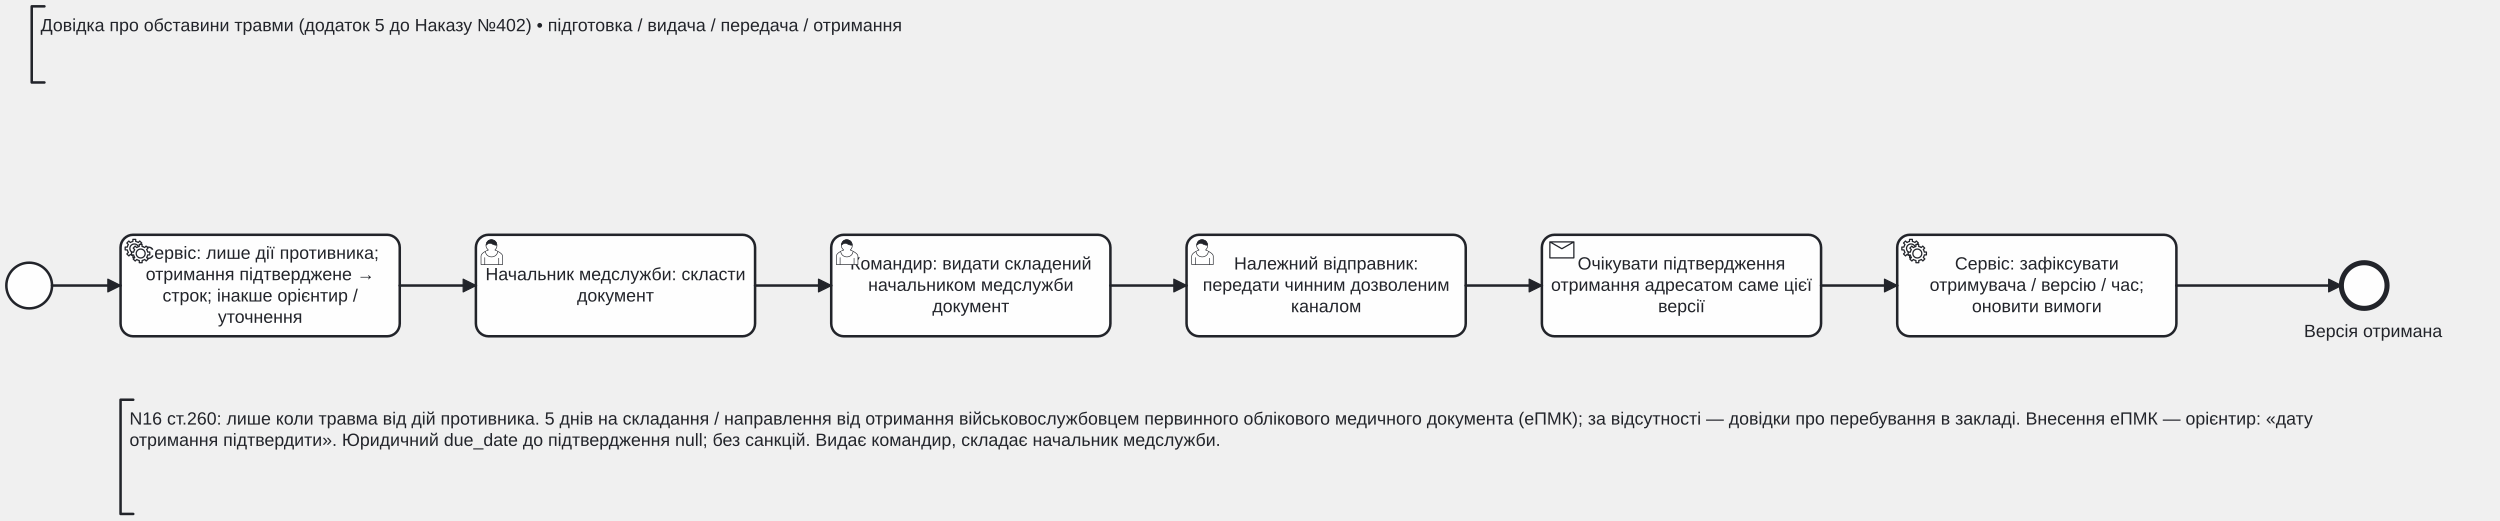
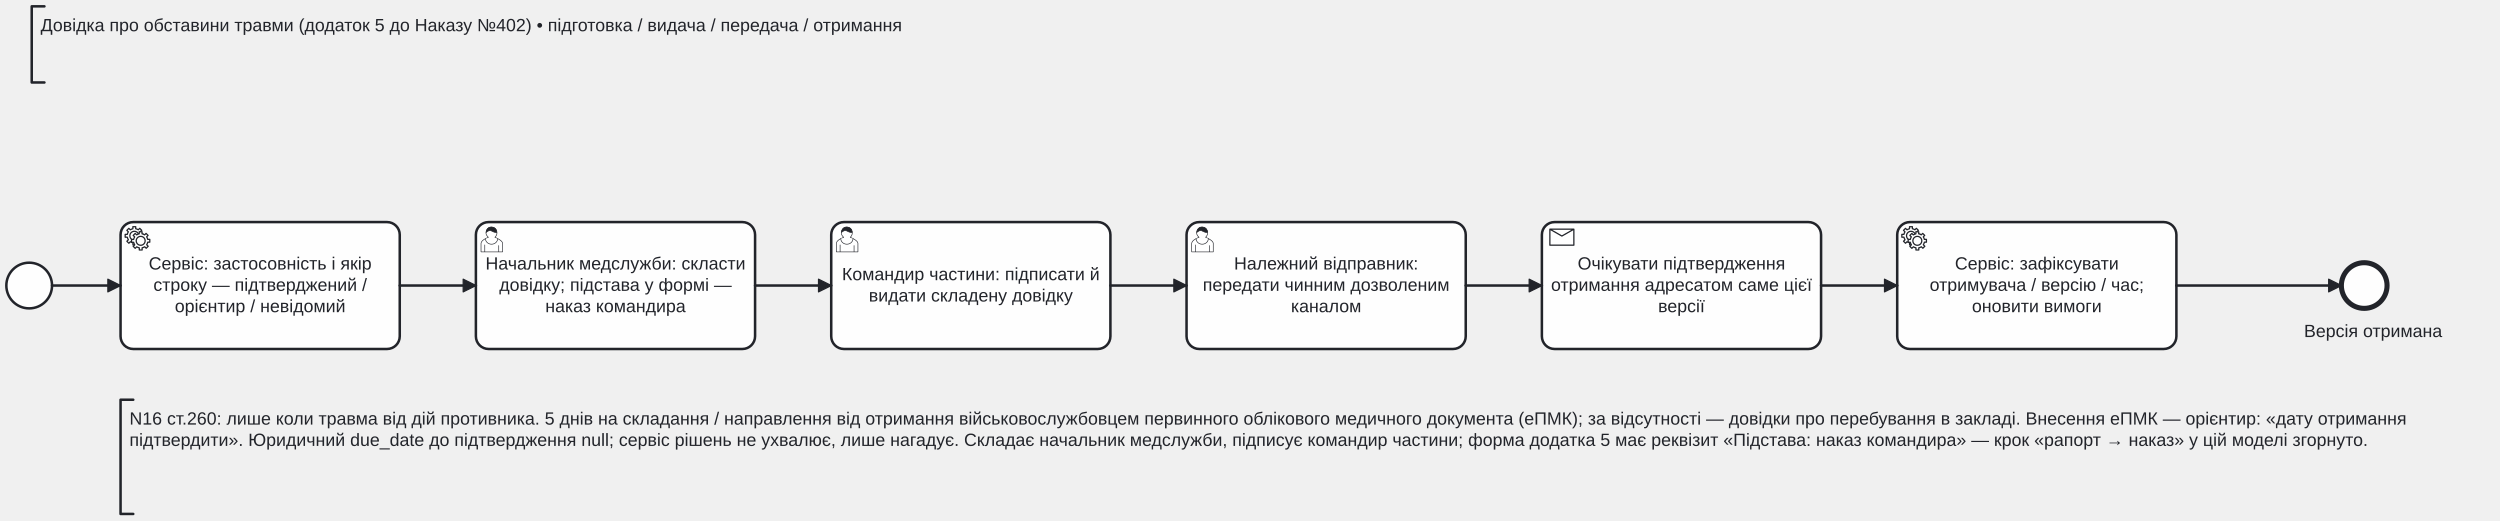
<svg xmlns="http://www.w3.org/2000/svg" width="1970" height="410" viewBox="55 -5 1970 410" version="1.1">
  <g class="djs-group">
    <g class="djs-element djs-shape" data-element-id="Cert_Start" transform="matrix(1 0 0 1 60 202)" style="display: block;">
      <g class="djs-visual">
        <circle cx="18" cy="18" r="18" style="stroke-linecap: round; stroke-linejoin: round; stroke: rgb(34, 36, 42); stroke-width: 2px; fill: white; fill-opacity: 0.95;" />
      </g>
      <rect class="djs-hit djs-hit-all" x="0" y="0" width="36" height="36" style="fill: none; stroke-opacity: 0; stroke: white; stroke-width: 15px;" />
    </g>
  </g>
  <g class="djs-group">
-     <g class="djs-element djs-shape" data-element-id="Cert_Anchor" transform="matrix(1 0 0 1 150 180)" style="display: block;">
-       <g class="djs-visual">
-         <rect x="0" y="0" width="220" height="80" rx="10" ry="10" style="stroke-linecap: round; stroke-linejoin: round; stroke: rgb(34, 36, 42); stroke-width: 2px; fill: white; fill-opacity: 0.95;" />
-         <text lineHeight="1.2" class="djs-label" style="font-family: Arial; font-size: 14px; font-weight: normal; fill: rgb(34, 36, 42);">
-           <tspan x="16.43" y="19">Сервіс: лише дії противника; </tspan>
-           <tspan x="19.813" y="35.8">отримання підтверджене → </tspan>
-           <tspan x="33.048" y="52.6">строк; інакше орієнтир / </tspan>
-           <tspan x="76.706" y="69.4">уточнення</tspan>
+     <g class="djs-element djs-shape" data-element-id="Cert_Anchor" transform="matrix(1 0 0 1 150 170)" style="display: block;">
+       <g class="djs-visual">
+         <rect x="0" y="0" width="220" height="100" rx="10" ry="10" style="stroke-linecap: round; stroke-linejoin: round; stroke: rgb(34, 36, 42); stroke-width: 2px; fill: white; fill-opacity: 0.95;" />
+         <text lineHeight="1.2" class="djs-label" style="font-family: Arial; font-size: 14px; font-weight: normal; fill: rgb(34, 36, 42);">
+           <tspan x="22.162" y="37.4">Сервіс: застосовність і якір </tspan>
+           <tspan x="25.839" y="54.2">строку — підтверджений / </tspan>
+           <tspan x="42.734" y="71">орієнтир / невідомий</tspan>
        </text>
        <circle cx="5" cy="5" r="5" transform="translate(6, 6)" style="stroke-linecap: round; stroke-linejoin: round; stroke: none; stroke-width: 2px; fill: white;" />
        <path d="m 12,18 v -1.713 c 0.352,-0.07 0.704,-0.178 1.048,-0.321 0.344,-0.145 0.666,-0.321 0.966,-0.521 l 1.194,1.18 1.567,-1.577 -1.195,-1.18 c 0.403,-0.614 0.683,-1.299 0.825,-2.018 l 1.622,-0.01 v -2.22 l -1.637,0.01 c -0.073,-0.352 -0.178,-0.7 -0.324,-1.044 -0.145,-0.344 -0.321,-0.664 -0.523,-0.962 l 1.131,-1.136 -1.583,-1.563 -1.13,1.136 c -0.614,-0.401 -1.303,-0.681 -2.023,-0.822 l 0.009,-1.619 h -2.241 l 0.004,1.631 c -0.354,0.074 -0.705,0.18 -1.05,0.324 -0.344,0.144 -0.665,0.321 -0.964,0.52 l -1.17,-1.158 -1.567,1.579 1.168,1.157 c -0.403,0.613 -0.683,1.298 -0.825,2.017 l -1.659,0.003 v 2.222 l 1.672,-0.006 c 0.073,0.351 0.18,0.702 0.324,1.045 0.145,0.344 0.321,0.664 0.523,0.961 l -1.199,1.197 1.584,1.56 1.196,-1.193 c 0.614,0.403 1.303,0.682 2.023,0.823 l 7.19e-4,1.699 h 2.227 z m 0.221,-3.996 c -1.789,0.75 -3.858,-0.093 -4.61,-1.874 -0.752,-1.783 0.091,-3.846 1.88,-4.596 1.788,-0.749 3.857,0.093 4.609,1.874 0.752,1.782 -0.091,3.846 -1.88,4.596 z" style="fill: white; stroke-linecap: round; stroke-linejoin: round; stroke: rgb(34, 36, 42); stroke-width: 1px;" />
        <circle cx="5" cy="5" r="5" transform="translate(11, 10)" style="stroke-linecap: round; stroke-linejoin: round; stroke: none; stroke-width: 2px; fill: white;" />
        <path d="m 17,22 v -1.713 c 0.352,-0.07 0.704,-0.178 1.048,-0.321 0.344,-0.145 0.666,-0.321 0.966,-0.521 l 1.194,1.18 1.567,-1.577 -1.195,-1.18 c 0.403,-0.614 0.683,-1.299 0.825,-2.018 l 1.622,-0.01 v -2.22 l -1.637,0.01 c -0.073,-0.352 -0.178,-0.7 -0.324,-1.044 -0.145,-0.344 -0.321,-0.664 -0.523,-0.962 l 1.131,-1.136 -1.583,-1.563 -1.13,1.136 c -0.614,-0.401 -1.303,-0.681 -2.023,-0.822 l 0.009,-1.619 h -2.241 l 0.004,1.631 c -0.354,0.074 -0.705,0.18 -1.05,0.324 -0.344,0.144 -0.665,0.321 -0.964,0.52 l -1.17,-1.158 -1.567,1.579 1.168,1.157 c -0.403,0.613 -0.683,1.298 -0.825,2.017 l -1.659,0.003 v 2.222 l 1.672,-0.006 c 0.073,0.351 0.18,0.702 0.324,1.045 0.145,0.344 0.321,0.664 0.523,0.961 l -1.199,1.197 1.584,1.56 1.196,-1.193 c 0.614,0.403 1.303,0.682 2.023,0.823 l 7.19e-4,1.699 h 2.227 z m 0.221,-3.996 c -1.789,0.75 -3.858,-0.093 -4.61,-1.874 -0.752,-1.783 0.091,-3.846 1.88,-4.596 1.788,-0.749 3.857,0.093 4.609,1.874 0.752,1.782 -0.091,3.846 -1.88,4.596 z" style="fill: white; stroke-linecap: round; stroke-linejoin: round; stroke: rgb(34, 36, 42); stroke-width: 1px;" />
      </g>
-       <rect class="djs-hit djs-hit-all" x="0" y="0" width="220" height="80" style="fill: none; stroke-opacity: 0; stroke: white; stroke-width: 15px;" />
-     </g>
-   </g>
-   <g class="djs-group">
-     <g class="djs-element djs-shape" data-element-id="Cert_Prepare" transform="matrix(1 0 0 1 430 180)" style="display: block;">
-       <g class="djs-visual">
-         <rect x="0" y="0" width="220" height="80" rx="10" ry="10" style="stroke-linecap: round; stroke-linejoin: round; stroke: rgb(34, 36, 42); stroke-width: 2px; fill: white; fill-opacity: 0.95;" />
-         <text lineHeight="1.2" class="djs-label" style="font-family: Arial; font-size: 14px; font-weight: normal; fill: rgb(34, 36, 42);">
-           <tspan x="7.546" y="35.8">Начальник медслужби: скласти</tspan>
-           <tspan x="79.683" y="52.6">документ</tspan>
+       <rect class="djs-hit djs-hit-all" x="0" y="0" width="220" height="100" style="fill: none; stroke-opacity: 0; stroke: white; stroke-width: 15px;" />
+     </g>
+   </g>
+   <g class="djs-group">
+     <g class="djs-element djs-shape" data-element-id="Cert_Prepare" transform="matrix(1 0 0 1 430 170)" style="display: block;">
+       <g class="djs-visual">
+         <rect x="0" y="0" width="220" height="100" rx="10" ry="10" style="stroke-linecap: round; stroke-linejoin: round; stroke: rgb(34, 36, 42); stroke-width: 2px; fill: white; fill-opacity: 0.95;" />
+         <text lineHeight="1.2" class="djs-label" style="font-family: Arial; font-size: 14px; font-weight: normal; fill: rgb(34, 36, 42);">
+           <tspan x="7.546" y="37.4">Начальник медслужби: скласти </tspan>
+           <tspan x="18.402" y="54.2">довідку; підстава у формі — </tspan>
+           <tspan x="54.67" y="71">наказ командира</tspan>
        </text>
        <path d="m 15,12 c 0.909,-0.845 1.594,-2.049 1.594,-3.385 0,-2.554 -1.805,-4.622 -4.357,-4.622 -2.552,0 -4.288,2.068 -4.288,4.622 0,1.348 0.974,2.562 1.896,3.405 -0.529,0.187 -5.669,2.097 -5.794,4.756 v 6.718 h 17 v -6.718 c 0,-2.298 -5.528,-4.595 -6.051,-4.776 zm -8,6 l 0,5.5 m 11,0 l 0,-5" style="fill: white; stroke-linecap: round; stroke-linejoin: round; stroke: rgb(34, 36, 42); stroke-width: 0.5px;" />
        <path d="m 15,12 m 2.162,1.009 c 0,2.447 -2.158,4.431 -4.821,4.431 -2.665,0 -4.822,-1.981 -4.822,-4.431 " style="fill: white; stroke-linecap: round; stroke-linejoin: round; stroke: rgb(34, 36, 42); stroke-width: 0.5px;" />
        <path d="m 15,12 m -6.9,-3.80 c 0,0 2.251,-2.358 4.274,-1.177 2.024,1.181 4.221,1.537 4.124,0.965 -0.098,-0.57 -0.117,-3.791 -4.191,-4.136 -3.575,0.001 -4.208,3.367 -4.207,4.348 z" style="fill: rgb(34, 36, 42); stroke-linecap: round; stroke-linejoin: round; stroke: rgb(34, 36, 42); stroke-width: 0.5px;" />
      </g>
-       <rect class="djs-hit djs-hit-all" x="0" y="0" width="220" height="80" style="fill: none; stroke-opacity: 0; stroke: white; stroke-width: 15px;" />
-     </g>
-   </g>
-   <g class="djs-group">
-     <g class="djs-element djs-shape" data-element-id="Cert_Issue" transform="matrix(1 0 0 1 710 180)" style="display: block;">
-       <g class="djs-visual">
-         <rect x="0" y="0" width="220" height="80" rx="10" ry="10" style="stroke-linecap: round; stroke-linejoin: round; stroke: rgb(34, 36, 42); stroke-width: 2px; fill: white; fill-opacity: 0.95;" />
-         <text lineHeight="1.2" class="djs-label" style="font-family: Arial; font-size: 14px; font-weight: normal; fill: rgb(34, 36, 42);">
-           <tspan x="14.885" y="27.4">Командир: видати складений </tspan>
-           <tspan x="29.076" y="44.2">начальником медслужби </tspan>
-           <tspan x="79.683" y="61">документ</tspan>
+       <rect class="djs-hit djs-hit-all" x="0" y="0" width="220" height="100" style="fill: none; stroke-opacity: 0; stroke: white; stroke-width: 15px;" />
+     </g>
+   </g>
+   <g class="djs-group">
+     <g class="djs-element djs-shape" data-element-id="Cert_Issue" transform="matrix(1 0 0 1 710 170)" style="display: block;">
+       <g class="djs-visual">
+         <rect x="0" y="0" width="220" height="100" rx="10" ry="10" style="stroke-linecap: round; stroke-linejoin: round; stroke: rgb(34, 36, 42); stroke-width: 2px; fill: white; fill-opacity: 0.95;" />
+         <text lineHeight="1.2" class="djs-label" style="font-family: Arial; font-size: 14px; font-weight: normal; fill: rgb(34, 36, 42);">
+           <tspan x="8.462" y="45.8">Командир частини: підписати й</tspan>
+           <tspan x="29.603" y="62.6">видати складену довідку</tspan>
        </text>
        <path d="m 15,12 c 0.909,-0.845 1.594,-2.049 1.594,-3.385 0,-2.554 -1.805,-4.622 -4.357,-4.622 -2.552,0 -4.288,2.068 -4.288,4.622 0,1.348 0.974,2.562 1.896,3.405 -0.529,0.187 -5.669,2.097 -5.794,4.756 v 6.718 h 17 v -6.718 c 0,-2.298 -5.528,-4.595 -6.051,-4.776 zm -8,6 l 0,5.5 m 11,0 l 0,-5" style="fill: white; stroke-linecap: round; stroke-linejoin: round; stroke: rgb(34, 36, 42); stroke-width: 0.5px;" />
        <path d="m 15,12 m 2.162,1.009 c 0,2.447 -2.158,4.431 -4.821,4.431 -2.665,0 -4.822,-1.981 -4.822,-4.431 " style="fill: white; stroke-linecap: round; stroke-linejoin: round; stroke: rgb(34, 36, 42); stroke-width: 0.5px;" />
        <path d="m 15,12 m -6.9,-3.80 c 0,0 2.251,-2.358 4.274,-1.177 2.024,1.181 4.221,1.537 4.124,0.965 -0.098,-0.57 -0.117,-3.791 -4.191,-4.136 -3.575,0.001 -4.208,3.367 -4.207,4.348 z" style="fill: rgb(34, 36, 42); stroke-linecap: round; stroke-linejoin: round; stroke: rgb(34, 36, 42); stroke-width: 0.5px;" />
      </g>
-       <rect class="djs-hit djs-hit-all" x="0" y="0" width="220" height="80" style="fill: none; stroke-opacity: 0; stroke: white; stroke-width: 15px;" />
-     </g>
-   </g>
-   <g class="djs-group">
-     <g class="djs-element djs-shape" data-element-id="Cert_Send" transform="matrix(1 0 0 1 990 180)" style="display: block;">
-       <g class="djs-visual">
-         <rect x="0" y="0" width="220" height="80" rx="10" ry="10" style="stroke-linecap: round; stroke-linejoin: round; stroke: rgb(34, 36, 42); stroke-width: 2px; fill: white; fill-opacity: 0.95;" />
-         <text lineHeight="1.2" class="djs-label" style="font-family: Arial; font-size: 14px; font-weight: normal; fill: rgb(34, 36, 42);">
-           <tspan x="37.402" y="27.4">Належний відправник: </tspan>
-           <tspan x="12.79" y="44.2">передати чинним дозволеним </tspan>
-           <tspan x="82.263" y="61">каналом</tspan>
+       <rect class="djs-hit djs-hit-all" x="0" y="0" width="220" height="100" style="fill: none; stroke-opacity: 0; stroke: white; stroke-width: 15px;" />
+     </g>
+   </g>
+   <g class="djs-group">
+     <g class="djs-element djs-shape" data-element-id="Cert_Send" transform="matrix(1 0 0 1 990 170)" style="display: block;">
+       <g class="djs-visual">
+         <rect x="0" y="0" width="220" height="100" rx="10" ry="10" style="stroke-linecap: round; stroke-linejoin: round; stroke: rgb(34, 36, 42); stroke-width: 2px; fill: white; fill-opacity: 0.95;" />
+         <text lineHeight="1.2" class="djs-label" style="font-family: Arial; font-size: 14px; font-weight: normal; fill: rgb(34, 36, 42);">
+           <tspan x="37.402" y="37.4">Належний відправник: </tspan>
+           <tspan x="12.79" y="54.2">передати чинним дозволеним </tspan>
+           <tspan x="82.263" y="71">каналом</tspan>
        </text>
        <path d="m 15,12 c 0.909,-0.845 1.594,-2.049 1.594,-3.385 0,-2.554 -1.805,-4.622 -4.357,-4.622 -2.552,0 -4.288,2.068 -4.288,4.622 0,1.348 0.974,2.562 1.896,3.405 -0.529,0.187 -5.669,2.097 -5.794,4.756 v 6.718 h 17 v -6.718 c 0,-2.298 -5.528,-4.595 -6.051,-4.776 zm -8,6 l 0,5.5 m 11,0 l 0,-5" style="fill: white; stroke-linecap: round; stroke-linejoin: round; stroke: rgb(34, 36, 42); stroke-width: 0.5px;" />
        <path d="m 15,12 m 2.162,1.009 c 0,2.447 -2.158,4.431 -4.821,4.431 -2.665,0 -4.822,-1.981 -4.822,-4.431 " style="fill: white; stroke-linecap: round; stroke-linejoin: round; stroke: rgb(34, 36, 42); stroke-width: 0.5px;" />
        <path d="m 15,12 m -6.9,-3.80 c 0,0 2.251,-2.358 4.274,-1.177 2.024,1.181 4.221,1.537 4.124,0.965 -0.098,-0.57 -0.117,-3.791 -4.191,-4.136 -3.575,0.001 -4.208,3.367 -4.207,4.348 z" style="fill: rgb(34, 36, 42); stroke-linecap: round; stroke-linejoin: round; stroke: rgb(34, 36, 42); stroke-width: 0.5px;" />
      </g>
-       <rect class="djs-hit djs-hit-all" x="0" y="0" width="220" height="80" style="fill: none; stroke-opacity: 0; stroke: white; stroke-width: 15px;" />
-     </g>
-   </g>
-   <g class="djs-group">
-     <g class="djs-element djs-shape" data-element-id="Cert_Receipt" transform="matrix(1 0 0 1 1270 180)" style="display: block;">
-       <g class="djs-visual">
-         <rect x="0" y="0" width="220" height="80" rx="10" ry="10" style="stroke-linecap: round; stroke-linejoin: round; stroke: rgb(34, 36, 42); stroke-width: 2px; fill: white; fill-opacity: 0.95;" />
-         <text lineHeight="1.2" class="djs-label" style="font-family: Arial; font-size: 14px; font-weight: normal; fill: rgb(34, 36, 42);">
-           <tspan x="28.188" y="27.4">Очікувати підтвердження </tspan>
-           <tspan x="7.174" y="44.2">отримання адресатом саме цієї </tspan>
-           <tspan x="91.574" y="61">версії</tspan>
+       <rect class="djs-hit djs-hit-all" x="0" y="0" width="220" height="100" style="fill: none; stroke-opacity: 0; stroke: white; stroke-width: 15px;" />
+     </g>
+   </g>
+   <g class="djs-group">
+     <g class="djs-element djs-shape" data-element-id="Cert_Receipt" transform="matrix(1 0 0 1 1270 170)" style="display: block;">
+       <g class="djs-visual">
+         <rect x="0" y="0" width="220" height="100" rx="10" ry="10" style="stroke-linecap: round; stroke-linejoin: round; stroke: rgb(34, 36, 42); stroke-width: 2px; fill: white; fill-opacity: 0.95;" />
+         <text lineHeight="1.2" class="djs-label" style="font-family: Arial; font-size: 14px; font-weight: normal; fill: rgb(34, 36, 42);">
+           <tspan x="28.188" y="37.4">Очікувати підтвердження </tspan>
+           <tspan x="7.174" y="54.2">отримання адресатом саме цієї </tspan>
+           <tspan x="91.574" y="71">версії</tspan>
        </text>
        <path d="m 6.3,5.6 l 0,12.6 l 18.9,0 l 0,-12.6 z l 9.45,5.4 l 9.45,-5.4" style="fill: white; stroke-linecap: round; stroke-linejoin: round; stroke: rgb(34, 36, 42); stroke-width: 1px;" />
      </g>
-       <rect class="djs-hit djs-hit-all" x="0" y="0" width="220" height="80" style="fill: none; stroke-opacity: 0; stroke: white; stroke-width: 15px;" />
-     </g>
-   </g>
-   <g class="djs-group">
-     <g class="djs-element djs-shape" data-element-id="Cert_Record" transform="matrix(1 0 0 1 1550 180)" style="display: block;">
-       <g class="djs-visual">
-         <rect x="0" y="0" width="220" height="80" rx="10" ry="10" style="stroke-linecap: round; stroke-linejoin: round; stroke: rgb(34, 36, 42); stroke-width: 2px; fill: white; fill-opacity: 0.95;" />
-         <text lineHeight="1.2" class="djs-label" style="font-family: Arial; font-size: 14px; font-weight: normal; fill: rgb(34, 36, 42);">
-           <tspan x="45.441" y="27.4">Сервіс: зафіксувати </tspan>
-           <tspan x="25.556" y="44.2">отримувача / версію / час; </tspan>
-           <tspan x="58.86" y="61">оновити вимоги</tspan>
+       <rect class="djs-hit djs-hit-all" x="0" y="0" width="220" height="100" style="fill: none; stroke-opacity: 0; stroke: white; stroke-width: 15px;" />
+     </g>
+   </g>
+   <g class="djs-group">
+     <g class="djs-element djs-shape" data-element-id="Cert_Record" transform="matrix(1 0 0 1 1550 170)" style="display: block;">
+       <g class="djs-visual">
+         <rect x="0" y="0" width="220" height="100" rx="10" ry="10" style="stroke-linecap: round; stroke-linejoin: round; stroke: rgb(34, 36, 42); stroke-width: 2px; fill: white; fill-opacity: 0.95;" />
+         <text lineHeight="1.2" class="djs-label" style="font-family: Arial; font-size: 14px; font-weight: normal; fill: rgb(34, 36, 42);">
+           <tspan x="45.441" y="37.4">Сервіс: зафіксувати </tspan>
+           <tspan x="25.556" y="54.2">отримувача / версію / час; </tspan>
+           <tspan x="58.86" y="71">оновити вимоги</tspan>
        </text>
        <circle cx="5" cy="5" r="5" transform="translate(6, 6)" style="stroke-linecap: round; stroke-linejoin: round; stroke: none; stroke-width: 2px; fill: white;" />
        <path d="m 12,18 v -1.713 c 0.352,-0.07 0.704,-0.178 1.048,-0.321 0.344,-0.145 0.666,-0.321 0.966,-0.521 l 1.194,1.18 1.567,-1.577 -1.195,-1.18 c 0.403,-0.614 0.683,-1.299 0.825,-2.018 l 1.622,-0.01 v -2.22 l -1.637,0.01 c -0.073,-0.352 -0.178,-0.7 -0.324,-1.044 -0.145,-0.344 -0.321,-0.664 -0.523,-0.962 l 1.131,-1.136 -1.583,-1.563 -1.13,1.136 c -0.614,-0.401 -1.303,-0.681 -2.023,-0.822 l 0.009,-1.619 h -2.241 l 0.004,1.631 c -0.354,0.074 -0.705,0.18 -1.05,0.324 -0.344,0.144 -0.665,0.321 -0.964,0.52 l -1.17,-1.158 -1.567,1.579 1.168,1.157 c -0.403,0.613 -0.683,1.298 -0.825,2.017 l -1.659,0.003 v 2.222 l 1.672,-0.006 c 0.073,0.351 0.18,0.702 0.324,1.045 0.145,0.344 0.321,0.664 0.523,0.961 l -1.199,1.197 1.584,1.56 1.196,-1.193 c 0.614,0.403 1.303,0.682 2.023,0.823 l 7.19e-4,1.699 h 2.227 z m 0.221,-3.996 c -1.789,0.75 -3.858,-0.093 -4.61,-1.874 -0.752,-1.783 0.091,-3.846 1.88,-4.596 1.788,-0.749 3.857,0.093 4.609,1.874 0.752,1.782 -0.091,3.846 -1.88,4.596 z" style="fill: white; stroke-linecap: round; stroke-linejoin: round; stroke: rgb(34, 36, 42); stroke-width: 1px;" />
        <circle cx="5" cy="5" r="5" transform="translate(11, 10)" style="stroke-linecap: round; stroke-linejoin: round; stroke: none; stroke-width: 2px; fill: white;" />
        <path d="m 17,22 v -1.713 c 0.352,-0.07 0.704,-0.178 1.048,-0.321 0.344,-0.145 0.666,-0.321 0.966,-0.521 l 1.194,1.18 1.567,-1.577 -1.195,-1.18 c 0.403,-0.614 0.683,-1.299 0.825,-2.018 l 1.622,-0.01 v -2.22 l -1.637,0.01 c -0.073,-0.352 -0.178,-0.7 -0.324,-1.044 -0.145,-0.344 -0.321,-0.664 -0.523,-0.962 l 1.131,-1.136 -1.583,-1.563 -1.13,1.136 c -0.614,-0.401 -1.303,-0.681 -2.023,-0.822 l 0.009,-1.619 h -2.241 l 0.004,1.631 c -0.354,0.074 -0.705,0.18 -1.05,0.324 -0.344,0.144 -0.665,0.321 -0.964,0.52 l -1.17,-1.158 -1.567,1.579 1.168,1.157 c -0.403,0.613 -0.683,1.298 -0.825,2.017 l -1.659,0.003 v 2.222 l 1.672,-0.006 c 0.073,0.351 0.18,0.702 0.324,1.045 0.145,0.344 0.321,0.664 0.523,0.961 l -1.199,1.197 1.584,1.56 1.196,-1.193 c 0.614,0.403 1.303,0.682 2.023,0.823 l 7.19e-4,1.699 h 2.227 z m 0.221,-3.996 c -1.789,0.75 -3.858,-0.093 -4.61,-1.874 -0.752,-1.783 0.091,-3.846 1.88,-4.596 1.788,-0.749 3.857,0.093 4.609,1.874 0.752,1.782 -0.091,3.846 -1.88,4.596 z" style="fill: white; stroke-linecap: round; stroke-linejoin: round; stroke: rgb(34, 36, 42); stroke-width: 1px;" />
      </g>
-       <rect class="djs-hit djs-hit-all" x="0" y="0" width="220" height="80" style="fill: none; stroke-opacity: 0; stroke: white; stroke-width: 15px;" />
+       <rect class="djs-hit djs-hit-all" x="0" y="0" width="220" height="100" style="fill: none; stroke-opacity: 0; stroke: white; stroke-width: 15px;" />
    </g>
  </g>
  <g class="djs-group">
    <g class="djs-element djs-shape" data-element-id="Cert_End" transform="matrix(1 0 0 1 1900 202)" style="display: block;">
      <g class="djs-visual">
        <circle cx="18" cy="18" r="18" style="stroke-linecap: round; stroke-linejoin: round; stroke: rgb(34, 36, 42); stroke-width: 4px; fill: white; fill-opacity: 0.95;" />
      </g>
      <rect class="djs-hit djs-hit-all" x="0" y="0" width="36" height="36" style="fill: none; stroke-opacity: 0; stroke: white; stroke-width: 15px;" />
    </g>
  </g>
  <g class="djs-group">
    <g class="djs-element djs-shape" data-element-id="Cert_End_label" transform="matrix(1 0 0 1 1830 248)" style="display: block;">
      <g class="djs-visual">
        <text lineHeight="1.2" class="djs-label" style="font-family: Arial; font-size: 14px; font-weight: normal; fill: rgb(34, 36, 42);">
          <tspan x="40.542" y="12.6">Версія отримана</tspan>
        </text>
      </g>
      <rect class="djs-hit djs-hit-all" x="0" y="0" width="190" height="17" style="fill: none; stroke-opacity: 0; stroke: white; stroke-width: 15px;" />
    </g>
  </g>
  <g class="djs-group">
    <g class="djs-element djs-shape" data-element-id="Cert_Note" transform="matrix(1 0 0 1 150 310)" style="display: block;">
      <g class="djs-visual">
        <rect x="0" y="0" width="1810" height="90" rx="0" ry="0" style="stroke-linecap: round; stroke-linejoin: round; stroke: none; stroke-width: 2px; fill: none;" />
        <path d="m 0, 0 m 10,0 l -10,0 l 0,90 l 10,0" style="fill: none; stroke-linecap: round; stroke-linejoin: round; stroke: rgb(34, 36, 42); stroke-width: 2px;" />
        <text lineHeight="1.2" class="djs-label" style="font-family: Arial; font-size: 14px; font-weight: normal; fill: rgb(34, 36, 42);">
-           <tspan x="7" y="19.6">N16 ст.260: лише коли травма від дій противника. 5 днів на складання / направлення від отримання військовослужбовцем первинного облікового медичного документа (еПМК); за відсутності — довідки про перебування в закладі. Внесення еПМК — орієнтир: «дату </tspan>
-           <tspan x="7" y="36.4">отримання підтвердити». Юридичний due_date до підтвердження null; без санкцій. Видає командир, складає начальник медслужби.</tspan>
+           <tspan x="7" y="19.6">N16 ст.260: лише коли травма від дій противника. 5 днів на складання / направлення від отримання військовослужбовцем первинного облікового медичного документа (еПМК); за відсутності — довідки про перебування в закладі. Внесення еПМК — орієнтир: «дату отримання</tspan>
+           <tspan x="7" y="36.4">підтвердити». Юридичний due_date до підтвердження null; сервіс рішень не ухвалює, лише нагадує. Складає начальник медслужби, підписує командир частини; форма додатка 5 має реквізит «Підстава: наказ командира» — крок «рапорт → наказ» у цій моделі згорнуто.</tspan>
        </text>
      </g>
      <rect class="djs-hit djs-hit-all" x="0" y="0" width="1810" height="90" style="fill: none; stroke-opacity: 0; stroke: white; stroke-width: 15px;" />
    </g>
  </g>
  <g class="djs-group">
    <g class="djs-element djs-shape" data-element-id="Title_certificate" transform="matrix(1 0 0 1 80 0)" style="display: block;">
      <g class="djs-visual">
        <rect x="0" y="0" width="1910" height="60" rx="0" ry="0" style="stroke-linecap: round; stroke-linejoin: round; stroke: none; stroke-width: 2px; fill: none;" />
        <path d="m 0, 0 m 10,0 l -10,0 l 0,60 l 10,0" style="fill: none; stroke-linecap: round; stroke-linejoin: round; stroke: rgb(34, 36, 42); stroke-width: 2px;" />
        <text lineHeight="1.2" class="djs-label" style="font-family: Arial; font-size: 14px; font-weight: normal; fill: rgb(34, 36, 42);">
          <tspan x="7" y="19.6">Довідка про обставини травми (додаток 5 до Наказу №402) • підготовка / видача / передача / отримання</tspan>
        </text>
      </g>
      <rect class="djs-hit djs-hit-all" x="0" y="0" width="1910" height="60" style="fill: none; stroke-opacity: 0; stroke: white; stroke-width: 15px;" />
    </g>
  </g>
  <g class="djs-group">
    <g class="djs-element djs-connection" data-element-id="F_Cert_Start_Cert_Anchor" style="display: block;">
      <g class="djs-visual">
        <defs>
-           <marker id="marker-88ow1oxze9iomq1yunvprv8kq" viewBox="0 0 20 20" refX="11" refY="10" markerWidth="10" markerHeight="10" orient="auto">
-             <path d="M 1 5 L 11 10 L 1 15 Z" style="stroke-linecap: round; stroke-linejoin: round; stroke: rgb(34, 36, 42); stroke-width: 1px; fill: rgb(34, 36, 42);" />
-           </marker>
-         </defs>
-         <path data-corner-radius="5" style="fill: none; stroke-linecap: round; stroke-linejoin: round; stroke: rgb(34, 36, 42); stroke-width: 2px; marker-end: url('#marker-88ow1oxze9iomq1yunvprv8kq');" d="M96,220L150,220" />
+           <marker id="marker-to-be-certificate-0" viewBox="0 0 20 20" refX="11" refY="10" markerWidth="10" markerHeight="10" orient="auto">
+             <path d="M 1 5 L 11 10 L 1 15 Z" style="stroke-linecap: round; stroke-linejoin: round; stroke: rgb(34, 36, 42); stroke-width: 1px; fill: rgb(34, 36, 42);" />
+           </marker>
+         </defs>
+         <path data-corner-radius="5" style="fill: none; stroke-linecap: round; stroke-linejoin: round; stroke: rgb(34, 36, 42); stroke-width: 2px; marker-end: url('#marker-to-be-certificate-0');" d="M96,220L150,220" />
      </g>
      <path d="M96,220L150,220" class="djs-hit djs-hit-stroke" style="fill: none; stroke-opacity: 0; stroke: white; stroke-width: 15px;" />
    </g>
  </g>
  <g class="djs-group">
    <g class="djs-element djs-connection" data-element-id="F_Cert_Anchor_Cert_Prepare" style="display: block;">
      <g class="djs-visual">
        <defs>
-           <marker id="marker-8efjfp8ps9lrvzc14qx82v2ta" viewBox="0 0 20 20" refX="11" refY="10" markerWidth="10" markerHeight="10" orient="auto">
-             <path d="M 1 5 L 11 10 L 1 15 Z" style="stroke-linecap: round; stroke-linejoin: round; stroke: rgb(34, 36, 42); stroke-width: 1px; fill: rgb(34, 36, 42);" />
-           </marker>
-         </defs>
-         <path data-corner-radius="5" style="fill: none; stroke-linecap: round; stroke-linejoin: round; stroke: rgb(34, 36, 42); stroke-width: 2px; marker-end: url('#marker-8efjfp8ps9lrvzc14qx82v2ta');" d="M370,220L430,220" />
+           <marker id="marker-to-be-certificate-1" viewBox="0 0 20 20" refX="11" refY="10" markerWidth="10" markerHeight="10" orient="auto">
+             <path d="M 1 5 L 11 10 L 1 15 Z" style="stroke-linecap: round; stroke-linejoin: round; stroke: rgb(34, 36, 42); stroke-width: 1px; fill: rgb(34, 36, 42);" />
+           </marker>
+         </defs>
+         <path data-corner-radius="5" style="fill: none; stroke-linecap: round; stroke-linejoin: round; stroke: rgb(34, 36, 42); stroke-width: 2px; marker-end: url('#marker-to-be-certificate-1');" d="M370,220L430,220" />
      </g>
      <path d="M370,220L430,220" class="djs-hit djs-hit-stroke" style="fill: none; stroke-opacity: 0; stroke: white; stroke-width: 15px;" />
    </g>
  </g>
  <g class="djs-group">
    <g class="djs-element djs-connection" data-element-id="F_Cert_Prepare_Cert_Issue" style="display: block;">
      <g class="djs-visual">
        <defs>
-           <marker id="marker-cbztcw8bz6p5u5qonhy4rjjnl" viewBox="0 0 20 20" refX="11" refY="10" markerWidth="10" markerHeight="10" orient="auto">
-             <path d="M 1 5 L 11 10 L 1 15 Z" style="stroke-linecap: round; stroke-linejoin: round; stroke: rgb(34, 36, 42); stroke-width: 1px; fill: rgb(34, 36, 42);" />
-           </marker>
-         </defs>
-         <path data-corner-radius="5" style="fill: none; stroke-linecap: round; stroke-linejoin: round; stroke: rgb(34, 36, 42); stroke-width: 2px; marker-end: url('#marker-cbztcw8bz6p5u5qonhy4rjjnl');" d="M650,220L710,220" />
+           <marker id="marker-to-be-certificate-2" viewBox="0 0 20 20" refX="11" refY="10" markerWidth="10" markerHeight="10" orient="auto">
+             <path d="M 1 5 L 11 10 L 1 15 Z" style="stroke-linecap: round; stroke-linejoin: round; stroke: rgb(34, 36, 42); stroke-width: 1px; fill: rgb(34, 36, 42);" />
+           </marker>
+         </defs>
+         <path data-corner-radius="5" style="fill: none; stroke-linecap: round; stroke-linejoin: round; stroke: rgb(34, 36, 42); stroke-width: 2px; marker-end: url('#marker-to-be-certificate-2');" d="M650,220L710,220" />
      </g>
      <path d="M650,220L710,220" class="djs-hit djs-hit-stroke" style="fill: none; stroke-opacity: 0; stroke: white; stroke-width: 15px;" />
    </g>
  </g>
  <g class="djs-group">
    <g class="djs-element djs-connection" data-element-id="F_Cert_Issue_Cert_Send" style="display: block;">
      <g class="djs-visual">
        <defs>
-           <marker id="marker-ctxym75c76oq7yijnkibpnw2r" viewBox="0 0 20 20" refX="11" refY="10" markerWidth="10" markerHeight="10" orient="auto">
-             <path d="M 1 5 L 11 10 L 1 15 Z" style="stroke-linecap: round; stroke-linejoin: round; stroke: rgb(34, 36, 42); stroke-width: 1px; fill: rgb(34, 36, 42);" />
-           </marker>
-         </defs>
-         <path data-corner-radius="5" style="fill: none; stroke-linecap: round; stroke-linejoin: round; stroke: rgb(34, 36, 42); stroke-width: 2px; marker-end: url('#marker-ctxym75c76oq7yijnkibpnw2r');" d="M930,220L990,220" />
+           <marker id="marker-to-be-certificate-3" viewBox="0 0 20 20" refX="11" refY="10" markerWidth="10" markerHeight="10" orient="auto">
+             <path d="M 1 5 L 11 10 L 1 15 Z" style="stroke-linecap: round; stroke-linejoin: round; stroke: rgb(34, 36, 42); stroke-width: 1px; fill: rgb(34, 36, 42);" />
+           </marker>
+         </defs>
+         <path data-corner-radius="5" style="fill: none; stroke-linecap: round; stroke-linejoin: round; stroke: rgb(34, 36, 42); stroke-width: 2px; marker-end: url('#marker-to-be-certificate-3');" d="M930,220L990,220" />
      </g>
      <path d="M930,220L990,220" class="djs-hit djs-hit-stroke" style="fill: none; stroke-opacity: 0; stroke: white; stroke-width: 15px;" />
    </g>
  </g>
  <g class="djs-group">
    <g class="djs-element djs-connection" data-element-id="F_Cert_Send_Cert_Receipt" style="display: block;">
      <g class="djs-visual">
        <defs>
-           <marker id="marker-7barbu94rv1vbapzfukqv38m0" viewBox="0 0 20 20" refX="11" refY="10" markerWidth="10" markerHeight="10" orient="auto">
-             <path d="M 1 5 L 11 10 L 1 15 Z" style="stroke-linecap: round; stroke-linejoin: round; stroke: rgb(34, 36, 42); stroke-width: 1px; fill: rgb(34, 36, 42);" />
-           </marker>
-         </defs>
-         <path data-corner-radius="5" style="fill: none; stroke-linecap: round; stroke-linejoin: round; stroke: rgb(34, 36, 42); stroke-width: 2px; marker-end: url('#marker-7barbu94rv1vbapzfukqv38m0');" d="M1210,220L1270,220" />
+           <marker id="marker-to-be-certificate-4" viewBox="0 0 20 20" refX="11" refY="10" markerWidth="10" markerHeight="10" orient="auto">
+             <path d="M 1 5 L 11 10 L 1 15 Z" style="stroke-linecap: round; stroke-linejoin: round; stroke: rgb(34, 36, 42); stroke-width: 1px; fill: rgb(34, 36, 42);" />
+           </marker>
+         </defs>
+         <path data-corner-radius="5" style="fill: none; stroke-linecap: round; stroke-linejoin: round; stroke: rgb(34, 36, 42); stroke-width: 2px; marker-end: url('#marker-to-be-certificate-4');" d="M1210,220L1270,220" />
      </g>
      <path d="M1210,220L1270,220" class="djs-hit djs-hit-stroke" style="fill: none; stroke-opacity: 0; stroke: white; stroke-width: 15px;" />
    </g>
  </g>
  <g class="djs-group">
    <g class="djs-element djs-connection" data-element-id="F_Cert_Receipt_Cert_Record" style="display: block;">
      <g class="djs-visual">
        <defs>
-           <marker id="marker-4v24xm6z4wto1ulpvuvw53ewh" viewBox="0 0 20 20" refX="11" refY="10" markerWidth="10" markerHeight="10" orient="auto">
-             <path d="M 1 5 L 11 10 L 1 15 Z" style="stroke-linecap: round; stroke-linejoin: round; stroke: rgb(34, 36, 42); stroke-width: 1px; fill: rgb(34, 36, 42);" />
-           </marker>
-         </defs>
-         <path data-corner-radius="5" style="fill: none; stroke-linecap: round; stroke-linejoin: round; stroke: rgb(34, 36, 42); stroke-width: 2px; marker-end: url('#marker-4v24xm6z4wto1ulpvuvw53ewh');" d="M1490,220L1550,220" />
+           <marker id="marker-to-be-certificate-5" viewBox="0 0 20 20" refX="11" refY="10" markerWidth="10" markerHeight="10" orient="auto">
+             <path d="M 1 5 L 11 10 L 1 15 Z" style="stroke-linecap: round; stroke-linejoin: round; stroke: rgb(34, 36, 42); stroke-width: 1px; fill: rgb(34, 36, 42);" />
+           </marker>
+         </defs>
+         <path data-corner-radius="5" style="fill: none; stroke-linecap: round; stroke-linejoin: round; stroke: rgb(34, 36, 42); stroke-width: 2px; marker-end: url('#marker-to-be-certificate-5');" d="M1490,220L1550,220" />
      </g>
      <path d="M1490,220L1550,220" class="djs-hit djs-hit-stroke" style="fill: none; stroke-opacity: 0; stroke: white; stroke-width: 15px;" />
    </g>
  </g>
  <g class="djs-group">
    <g class="djs-element djs-connection" data-element-id="F_Cert_Record_Cert_End" style="display: block;">
      <g class="djs-visual">
        <defs>
-           <marker id="marker-47ekaawhu4dp6fogydw8m7bp6" viewBox="0 0 20 20" refX="11" refY="10" markerWidth="10" markerHeight="10" orient="auto">
-             <path d="M 1 5 L 11 10 L 1 15 Z" style="stroke-linecap: round; stroke-linejoin: round; stroke: rgb(34, 36, 42); stroke-width: 1px; fill: rgb(34, 36, 42);" />
-           </marker>
-         </defs>
-         <path data-corner-radius="5" style="fill: none; stroke-linecap: round; stroke-linejoin: round; stroke: rgb(34, 36, 42); stroke-width: 2px; marker-end: url('#marker-47ekaawhu4dp6fogydw8m7bp6');" d="M1770,220L1900,220" />
+           <marker id="marker-to-be-certificate-6" viewBox="0 0 20 20" refX="11" refY="10" markerWidth="10" markerHeight="10" orient="auto">
+             <path d="M 1 5 L 11 10 L 1 15 Z" style="stroke-linecap: round; stroke-linejoin: round; stroke: rgb(34, 36, 42); stroke-width: 1px; fill: rgb(34, 36, 42);" />
+           </marker>
+         </defs>
+         <path data-corner-radius="5" style="fill: none; stroke-linecap: round; stroke-linejoin: round; stroke: rgb(34, 36, 42); stroke-width: 2px; marker-end: url('#marker-to-be-certificate-6');" d="M1770,220L1900,220" />
      </g>
      <path d="M1770,220L1900,220" class="djs-hit djs-hit-stroke" style="fill: none; stroke-opacity: 0; stroke: white; stroke-width: 15px;" />
    </g>
  </g>
</svg>
